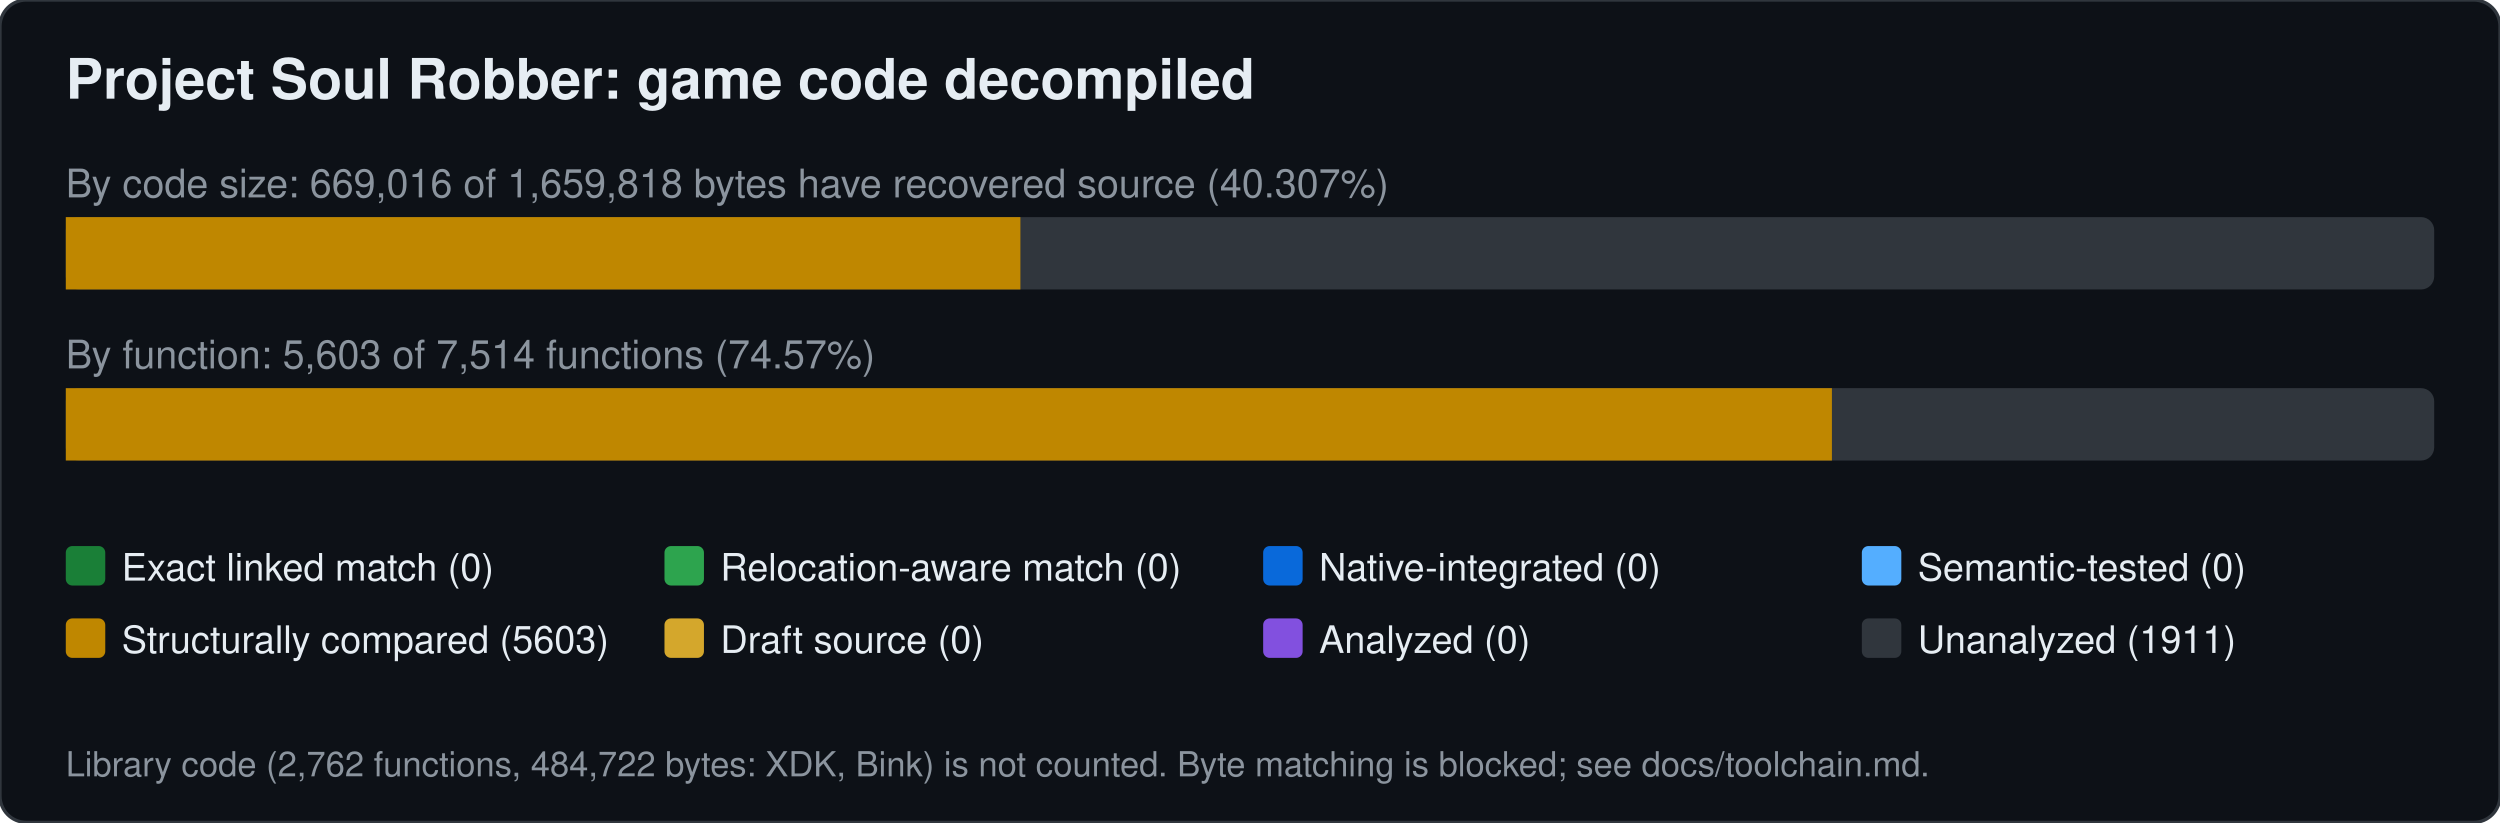
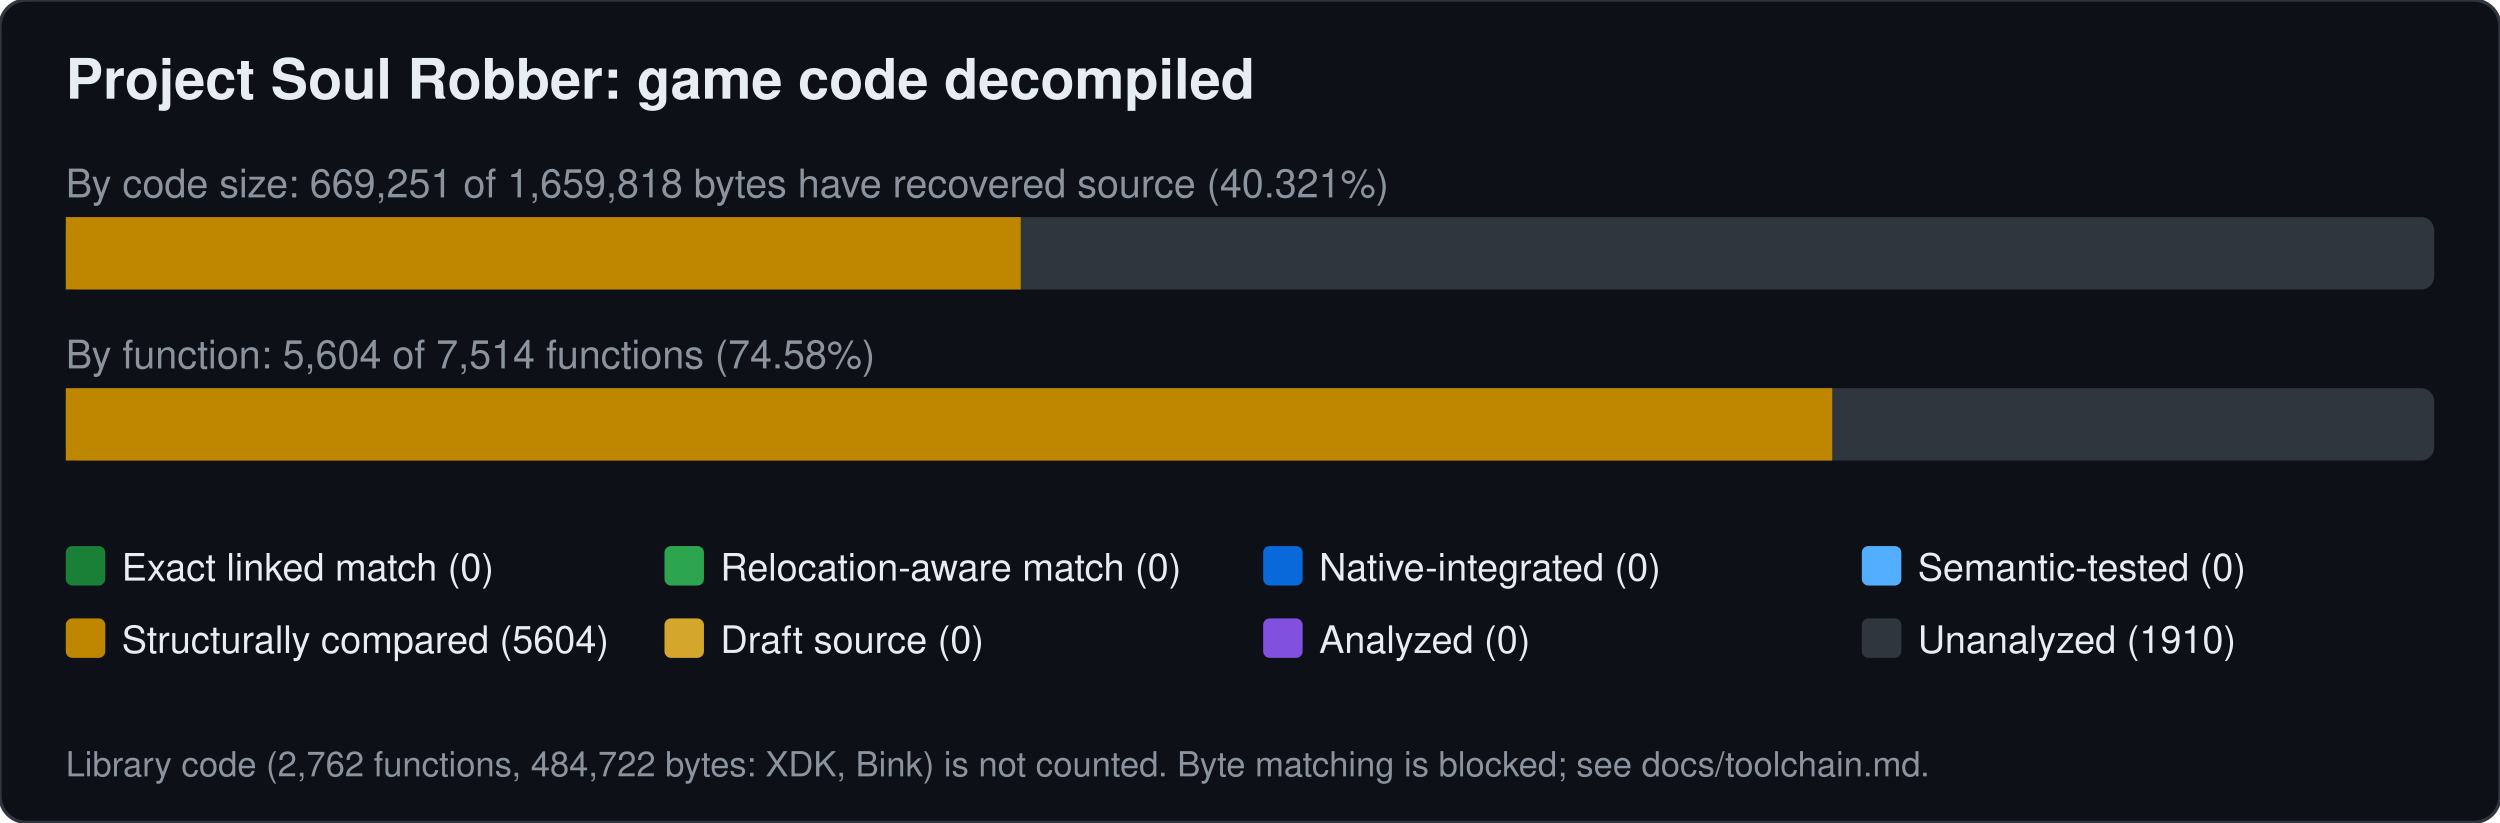
<svg xmlns="http://www.w3.org/2000/svg" width="760" height="250" viewBox="0 0 760 250" font-family="Segoe UI,Helvetica,Arial,sans-serif">
  <rect width="760" height="250" rx="8" fill="#0d1117" stroke="#30363d" />
  <text x="20" y="30" font-size="17" font-weight="600" fill="#e6edf3">Project Soul Robber: game code decompiled</text>
-   <text x="20" y="60" font-size="12" fill="#8b949e">By code size: 669,016 of 1,659,818 bytes have recovered source (40.307%)</text>
+   <text x="20" y="60" font-size="12" fill="#8b949e">By code size: 669,251 of 1,659,818 bytes have recovered source (40.321%)</text>
  <rect x="20" y="66" width="720" height="22" rx="4" fill="#30363d" />
-   <rect x="20.0" y="66" width="290.2" height="22" fill="#bf8700" />
-   <text x="20" y="112" font-size="12" fill="#8b949e">By function: 5,603 of 7,514 functions (74.57%)</text>
+   <rect x="20.0" y="66" width="290.3" height="22" fill="#bf8700" />
+   <text x="20" y="112" font-size="12" fill="#8b949e">By function: 5,604 of 7,514 functions (74.58%)</text>
  <rect x="20" y="118" width="720" height="22" rx="4" fill="#30363d" />
-   <rect x="20.0" y="118" width="536.9" height="22" fill="#bf8700" />
+   <rect x="20.0" y="118" width="537.0" height="22" fill="#bf8700" />
  <rect x="20" y="166" width="12" height="12" rx="2" fill="#1a7f37" />
  <text x="37" y="176.5" font-size="11.5" fill="#e6edf3">Exact linked match (0)</text>
  <rect x="202" y="166" width="12" height="12" rx="2" fill="#2da44e" />
  <text x="219" y="176.5" font-size="11.5" fill="#e6edf3">Relocation-aware match (0)</text>
  <rect x="384" y="166" width="12" height="12" rx="2" fill="#0969da" />
  <text x="401" y="176.5" font-size="11.5" fill="#e6edf3">Native-integrated (0)</text>
  <rect x="566" y="166" width="12" height="12" rx="2" fill="#54aeff" />
  <text x="583" y="176.5" font-size="11.5" fill="#e6edf3">Semantic-tested (0)</text>
  <rect x="20" y="188" width="12" height="12" rx="2" fill="#bf8700" />
-   <text x="37" y="198.5" font-size="11.5" fill="#e6edf3">Structurally compared (5603)</text>
+   <text x="37" y="198.5" font-size="11.5" fill="#e6edf3">Structurally compared (5604)</text>
  <rect x="202" y="188" width="12" height="12" rx="2" fill="#d4a72c" />
  <text x="219" y="198.5" font-size="11.5" fill="#e6edf3">Draft source (0)</text>
  <rect x="384" y="188" width="12" height="12" rx="2" fill="#8250df" />
  <text x="401" y="198.5" font-size="11.5" fill="#e6edf3">Analyzed (0)</text>
  <rect x="566" y="188" width="12" height="12" rx="2" fill="#30363d" />
-   <text x="583" y="198.5" font-size="11.5" fill="#e6edf3">Unanalyzed (1911)</text>
+   <text x="583" y="198.5" font-size="11.5" fill="#e6edf3">Unanalyzed (1910)</text>
  <text x="20" y="236" font-size="10.5" fill="#8b949e">Library code (2,762 functions, 484,722 bytes: XDK, Bink) is not counted. Byte matching is blocked; see docs/toolchain.md.</text>
</svg>
